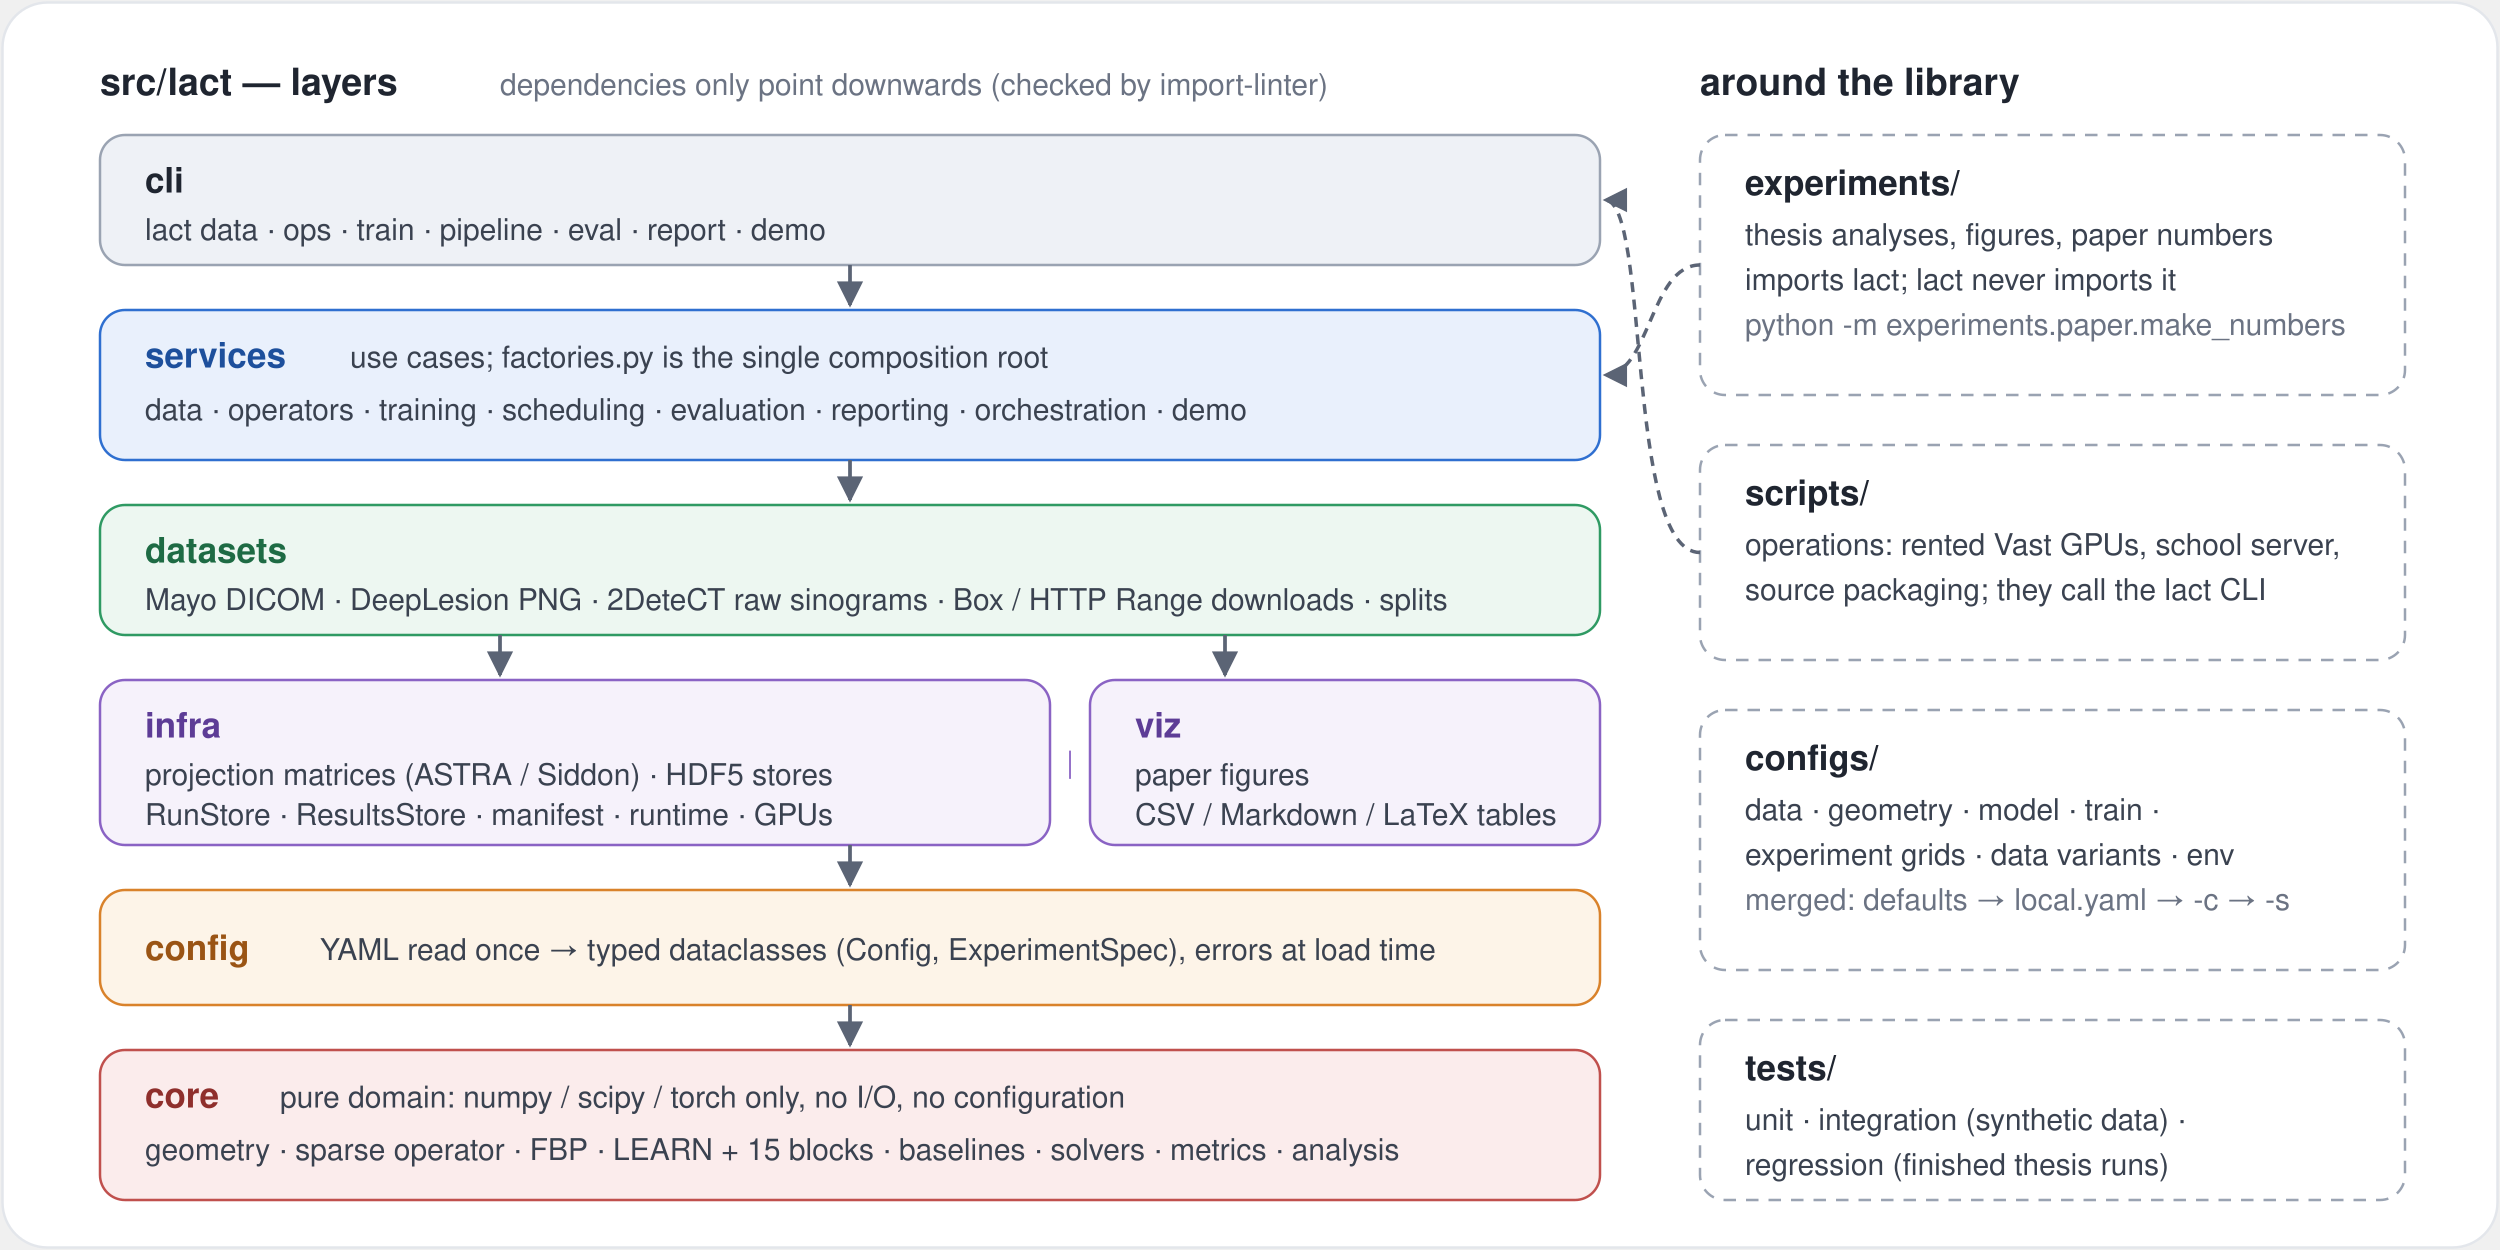
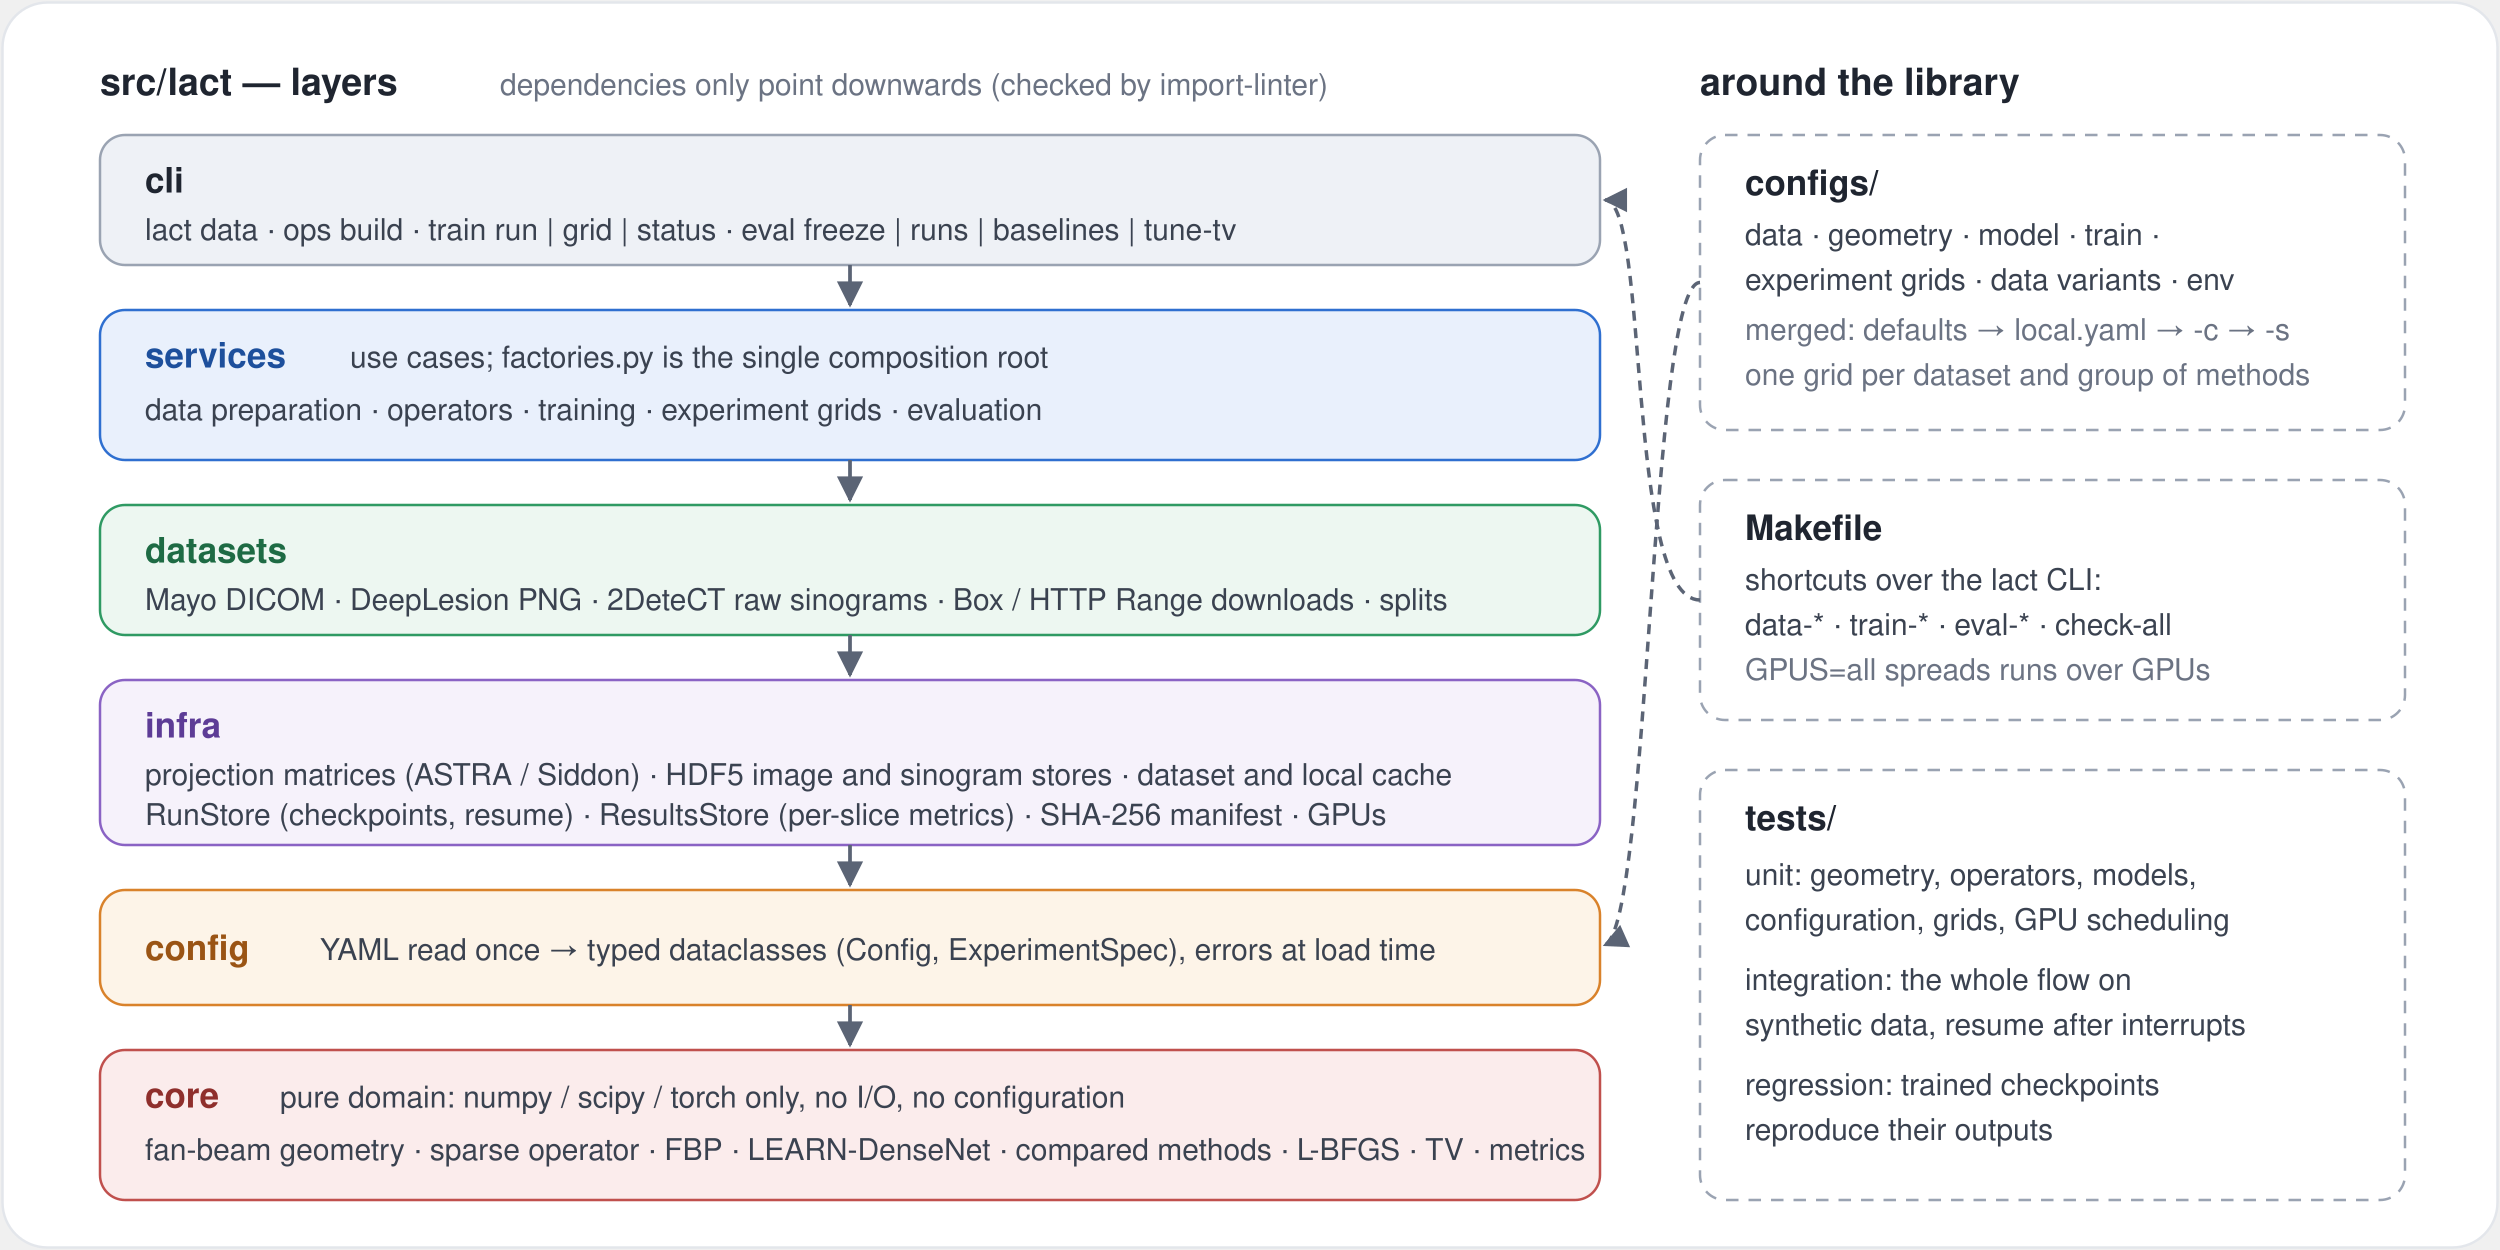
<svg xmlns="http://www.w3.org/2000/svg" viewBox="0 0 1000 500" width="1000" height="500" font-family="Helvetica, Arial, sans-serif">
  <defs>
    <marker id="arrow" viewBox="0 0 10 10" refX="9" refY="5" markerWidth="7" markerHeight="7" orient="auto-start-reverse">
      <path d="M0,0 L10,5 L0,10 z" fill="#5b6475" />
    </marker>
  </defs>
  <rect x="1" y="1" width="998" height="498" rx="18" fill="#ffffff" stroke="#e3e6eb" />
  <text x="40" y="38" font-size="15" font-weight="bold" fill="#1f2530">src/lact — layers</text>
  <text x="200" y="38" font-size="12" fill="#6b7383">dependencies only point downwards (checked by import-linter)</text>
  <rect x="40" y="54" width="600" height="52" rx="10" fill="#eef1f6" stroke="#9aa3b2" />
  <text x="58" y="77" font-size="14" font-weight="bold" fill="#1f2530">cli</text>
-   <text x="58" y="96" font-size="12" fill="#3a4250">lact data · ops · train · pipeline · eval · report · demo</text>
+   <text x="58" y="96" font-size="12" fill="#3a4250">lact data · ops build · train run | grid | status · eval freeze | runs | baselines | tune-tv</text>
  <line x1="340" y1="106" x2="340" y2="122" stroke="#5b6475" stroke-width="1.5" marker-end="url(#arrow)" />
  <rect x="40" y="124" width="600" height="60" rx="10" fill="#e9f0fc" stroke="#2f6fd0" />
  <text x="58" y="147" font-size="14" font-weight="bold" fill="#1d4f9c">services</text>
  <text x="140" y="147" font-size="12" fill="#3a4250">use cases; factories.py is the single composition root</text>
-   <text x="58" y="168" font-size="12" fill="#3a4250">data · operators · training · scheduling · evaluation · reporting · orchestration · demo</text>
+   <text x="58" y="168" font-size="12" fill="#3a4250">data preparation · operators · training · experiment grids · evaluation</text>
  <line x1="340" y1="184" x2="340" y2="200" stroke="#5b6475" stroke-width="1.5" marker-end="url(#arrow)" />
  <rect x="40" y="202" width="600" height="52" rx="10" fill="#edf7f1" stroke="#2f9a63" />
  <text x="58" y="225" font-size="14" font-weight="bold" fill="#1e6b44">datasets</text>
  <text x="58" y="244" font-size="12" fill="#3a4250">Mayo DICOM · DeepLesion PNG · 2DeteCT raw sinograms · Box / HTTP Range downloads · splits</text>
-   <line x1="200" y1="254" x2="200" y2="270" stroke="#5b6475" stroke-width="1.5" marker-end="url(#arrow)" />
-   <line x1="490" y1="254" x2="490" y2="270" stroke="#5b6475" stroke-width="1.5" marker-end="url(#arrow)" />
-   <rect x="40" y="272" width="380" height="66" rx="10" fill="#f6f2fb" stroke="#8a63c4" />
+   <line x1="340" y1="254" x2="340" y2="270" stroke="#5b6475" stroke-width="1.5" marker-end="url(#arrow)" />
+   <rect x="40" y="272" width="600" height="66" rx="10" fill="#f6f2fb" stroke="#8a63c4" />
  <text x="58" y="295" font-size="14" font-weight="bold" fill="#5d3c96">infra</text>
-   <text x="58" y="314" font-size="12" fill="#3a4250">projection matrices (ASTRA / Siddon) · HDF5 stores</text>
-   <text x="58" y="330" font-size="12" fill="#3a4250">RunStore · ResultsStore · manifest · runtime · GPUs</text>
-   <rect x="436" y="272" width="204" height="66" rx="10" fill="#f6f2fb" stroke="#8a63c4" />
-   <text x="454" y="295" font-size="14" font-weight="bold" fill="#5d3c96">viz</text>
-   <text x="454" y="314" font-size="12" fill="#3a4250">paper figures</text>
-   <text x="454" y="330" font-size="12" fill="#3a4250">CSV / Markdown / LaTeX tables</text>
-   <text x="428" y="309" text-anchor="middle" font-size="12" fill="#8a63c4">|</text>
+   <text x="58" y="314" font-size="12" fill="#3a4250">projection matrices (ASTRA / Siddon) · HDF5 image and sinogram stores · dataset and local cache</text>
+   <text x="58" y="330" font-size="12" fill="#3a4250">RunStore (checkpoints, resume) · ResultsStore (per-slice metrics) · SHA-256 manifest · GPUs</text>
  <line x1="340" y1="338" x2="340" y2="354" stroke="#5b6475" stroke-width="1.5" marker-end="url(#arrow)" />
  <rect x="40" y="356" width="600" height="46" rx="10" fill="#fdf4e8" stroke="#d9822b" />
  <text x="58" y="384" font-size="14" font-weight="bold" fill="#9a5414">config</text>
  <text x="128" y="384" font-size="12" fill="#3a4250">YAML read once → typed dataclasses (Config, ExperimentSpec), errors at load time</text>
  <line x1="340" y1="402" x2="340" y2="418" stroke="#5b6475" stroke-width="1.5" marker-end="url(#arrow)" />
  <rect x="40" y="420" width="600" height="60" rx="10" fill="#fbecec" stroke="#c0504d" />
  <text x="58" y="443" font-size="14" font-weight="bold" fill="#8f2f2c">core</text>
  <text x="112" y="443" font-size="12" fill="#3a4250">pure domain: numpy / scipy / torch only, no I/O, no configuration</text>
-   <text x="58" y="464" font-size="12" fill="#3a4250">geometry · sparse operator · FBP · LEARN + 15 blocks · baselines · solvers · metrics · analysis</text>
+   <text x="58" y="464" font-size="12" fill="#3a4250">fan-beam geometry · sparse operator · FBP · LEARN-DenseNet · compared methods · L-BFGS · TV · metrics</text>
  <text x="680" y="38" font-size="15" font-weight="bold" fill="#1f2530">around the library</text>
-   <rect x="680" y="54" width="282" height="104" rx="10" fill="#ffffff" stroke="#9aa3b2" stroke-dasharray="5 4" />
-   <text x="698" y="78" font-size="14" font-weight="bold" fill="#1f2530">experiments/</text>
-   <text x="698" y="98" font-size="12" fill="#3a4250">thesis analyses, figures, paper numbers</text>
-   <text x="698" y="116" font-size="12" fill="#3a4250">imports lact; lact never imports it</text>
-   <text x="698" y="134" font-size="12" fill="#6b7383">python -m experiments.paper.make_numbers</text>
-   <path d="M680,106 C660,106 660,150 642,150" stroke="#5b6475" stroke-width="1.4" fill="none" stroke-dasharray="4 3" marker-end="url(#arrow)" />
-   <rect x="680" y="178" width="282" height="86" rx="10" fill="#ffffff" stroke="#9aa3b2" stroke-dasharray="5 4" />
-   <text x="698" y="202" font-size="14" font-weight="bold" fill="#1f2530">scripts/</text>
-   <text x="698" y="222" font-size="12" fill="#3a4250">operations: rented Vast GPUs, school server,</text>
-   <text x="698" y="240" font-size="12" fill="#3a4250">source packaging; they call the lact CLI</text>
-   <path d="M680,221 C650,221 660,80 642,80" stroke="#5b6475" stroke-width="1.4" fill="none" stroke-dasharray="4 3" marker-end="url(#arrow)" />
-   <rect x="680" y="284" width="282" height="104" rx="10" fill="#ffffff" stroke="#9aa3b2" stroke-dasharray="5 4" />
-   <text x="698" y="308" font-size="14" font-weight="bold" fill="#1f2530">configs/</text>
-   <text x="698" y="328" font-size="12" fill="#3a4250">data · geometry · model · train ·</text>
-   <text x="698" y="346" font-size="12" fill="#3a4250">experiment grids · data variants · env</text>
-   <text x="698" y="364" font-size="12" fill="#6b7383">merged: defaults → local.yaml → -c → -s</text>
-   <rect x="680" y="408" width="282" height="72" rx="10" fill="#ffffff" stroke="#9aa3b2" stroke-dasharray="5 4" />
-   <text x="698" y="432" font-size="14" font-weight="bold" fill="#1f2530">tests/</text>
-   <text x="698" y="452" font-size="12" fill="#3a4250">unit · integration (synthetic data) ·</text>
-   <text x="698" y="470" font-size="12" fill="#3a4250">regression (finished thesis runs)</text>
+   <rect x="680" y="54" width="282" height="118" rx="10" fill="#ffffff" stroke="#9aa3b2" stroke-dasharray="5 4" />
+   <text x="698" y="78" font-size="14" font-weight="bold" fill="#1f2530">configs/</text>
+   <text x="698" y="98" font-size="12" fill="#3a4250">data · geometry · model · train ·</text>
+   <text x="698" y="116" font-size="12" fill="#3a4250">experiment grids · data variants · env</text>
+   <text x="698" y="136" font-size="12" fill="#6b7383">merged: defaults → local.yaml → -c → -s</text>
+   <text x="698" y="154" font-size="12" fill="#6b7383">one grid per dataset and group of methods</text>
+   <path d="M680,113 C660,113 660,370 642,378" stroke="#5b6475" stroke-width="1.4" fill="none" stroke-dasharray="4 3" marker-end="url(#arrow)" />
+   <rect x="680" y="192" width="282" height="96" rx="10" fill="#ffffff" stroke="#9aa3b2" stroke-dasharray="5 4" />
+   <text x="698" y="216" font-size="14" font-weight="bold" fill="#1f2530">Makefile</text>
+   <text x="698" y="236" font-size="12" fill="#3a4250">shortcuts over the lact CLI:</text>
+   <text x="698" y="254" font-size="12" fill="#3a4250">data-* · train-* · eval-* · check-all</text>
+   <text x="698" y="272" font-size="12" fill="#6b7383">GPUS=all spreads runs over GPUs</text>
+   <path d="M680,240 C650,240 660,80 642,80" stroke="#5b6475" stroke-width="1.4" fill="none" stroke-dasharray="4 3" marker-end="url(#arrow)" />
+   <rect x="680" y="308" width="282" height="172" rx="10" fill="#ffffff" stroke="#9aa3b2" stroke-dasharray="5 4" />
+   <text x="698" y="332" font-size="14" font-weight="bold" fill="#1f2530">tests/</text>
+   <text x="698" y="354" font-size="12" fill="#3a4250">unit: geometry, operators, models,</text>
+   <text x="698" y="372" font-size="12" fill="#3a4250">configuration, grids, GPU scheduling</text>
+   <text x="698" y="396" font-size="12" fill="#3a4250">integration: the whole flow on</text>
+   <text x="698" y="414" font-size="12" fill="#3a4250">synthetic data, resume after interrupts</text>
+   <text x="698" y="438" font-size="12" fill="#3a4250">regression: trained checkpoints</text>
+   <text x="698" y="456" font-size="12" fill="#3a4250">reproduce their outputs</text>
</svg>
